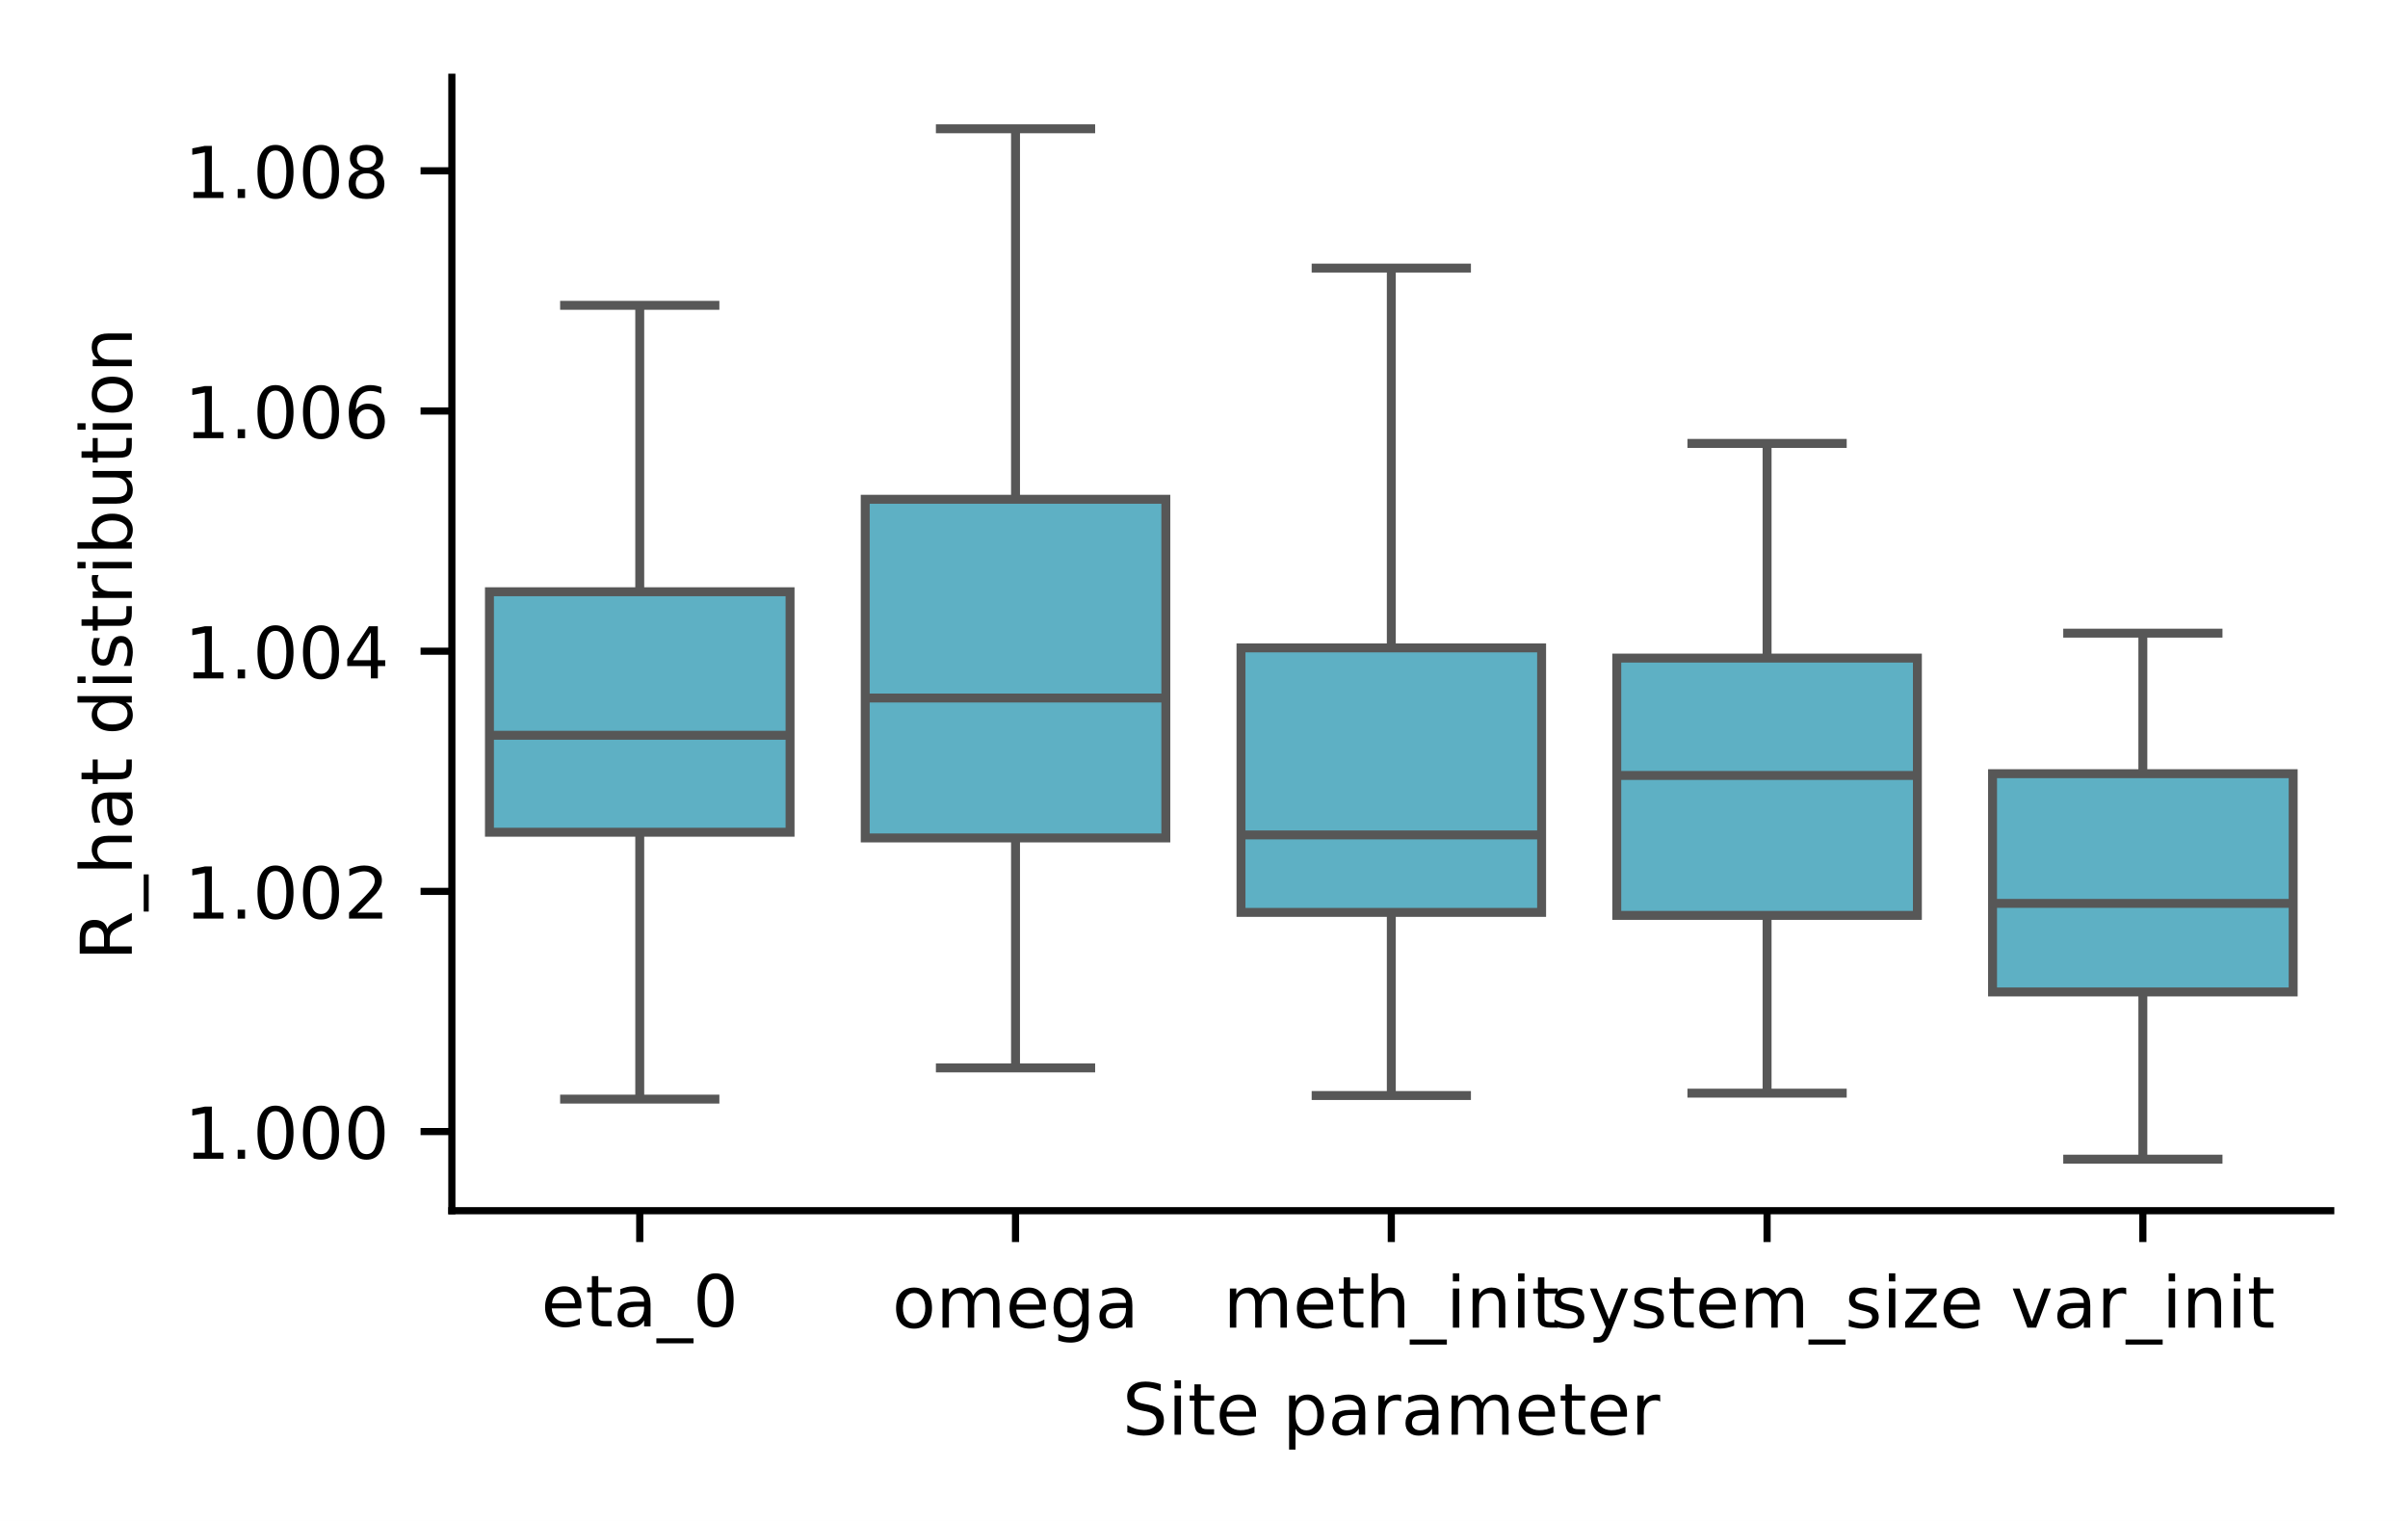
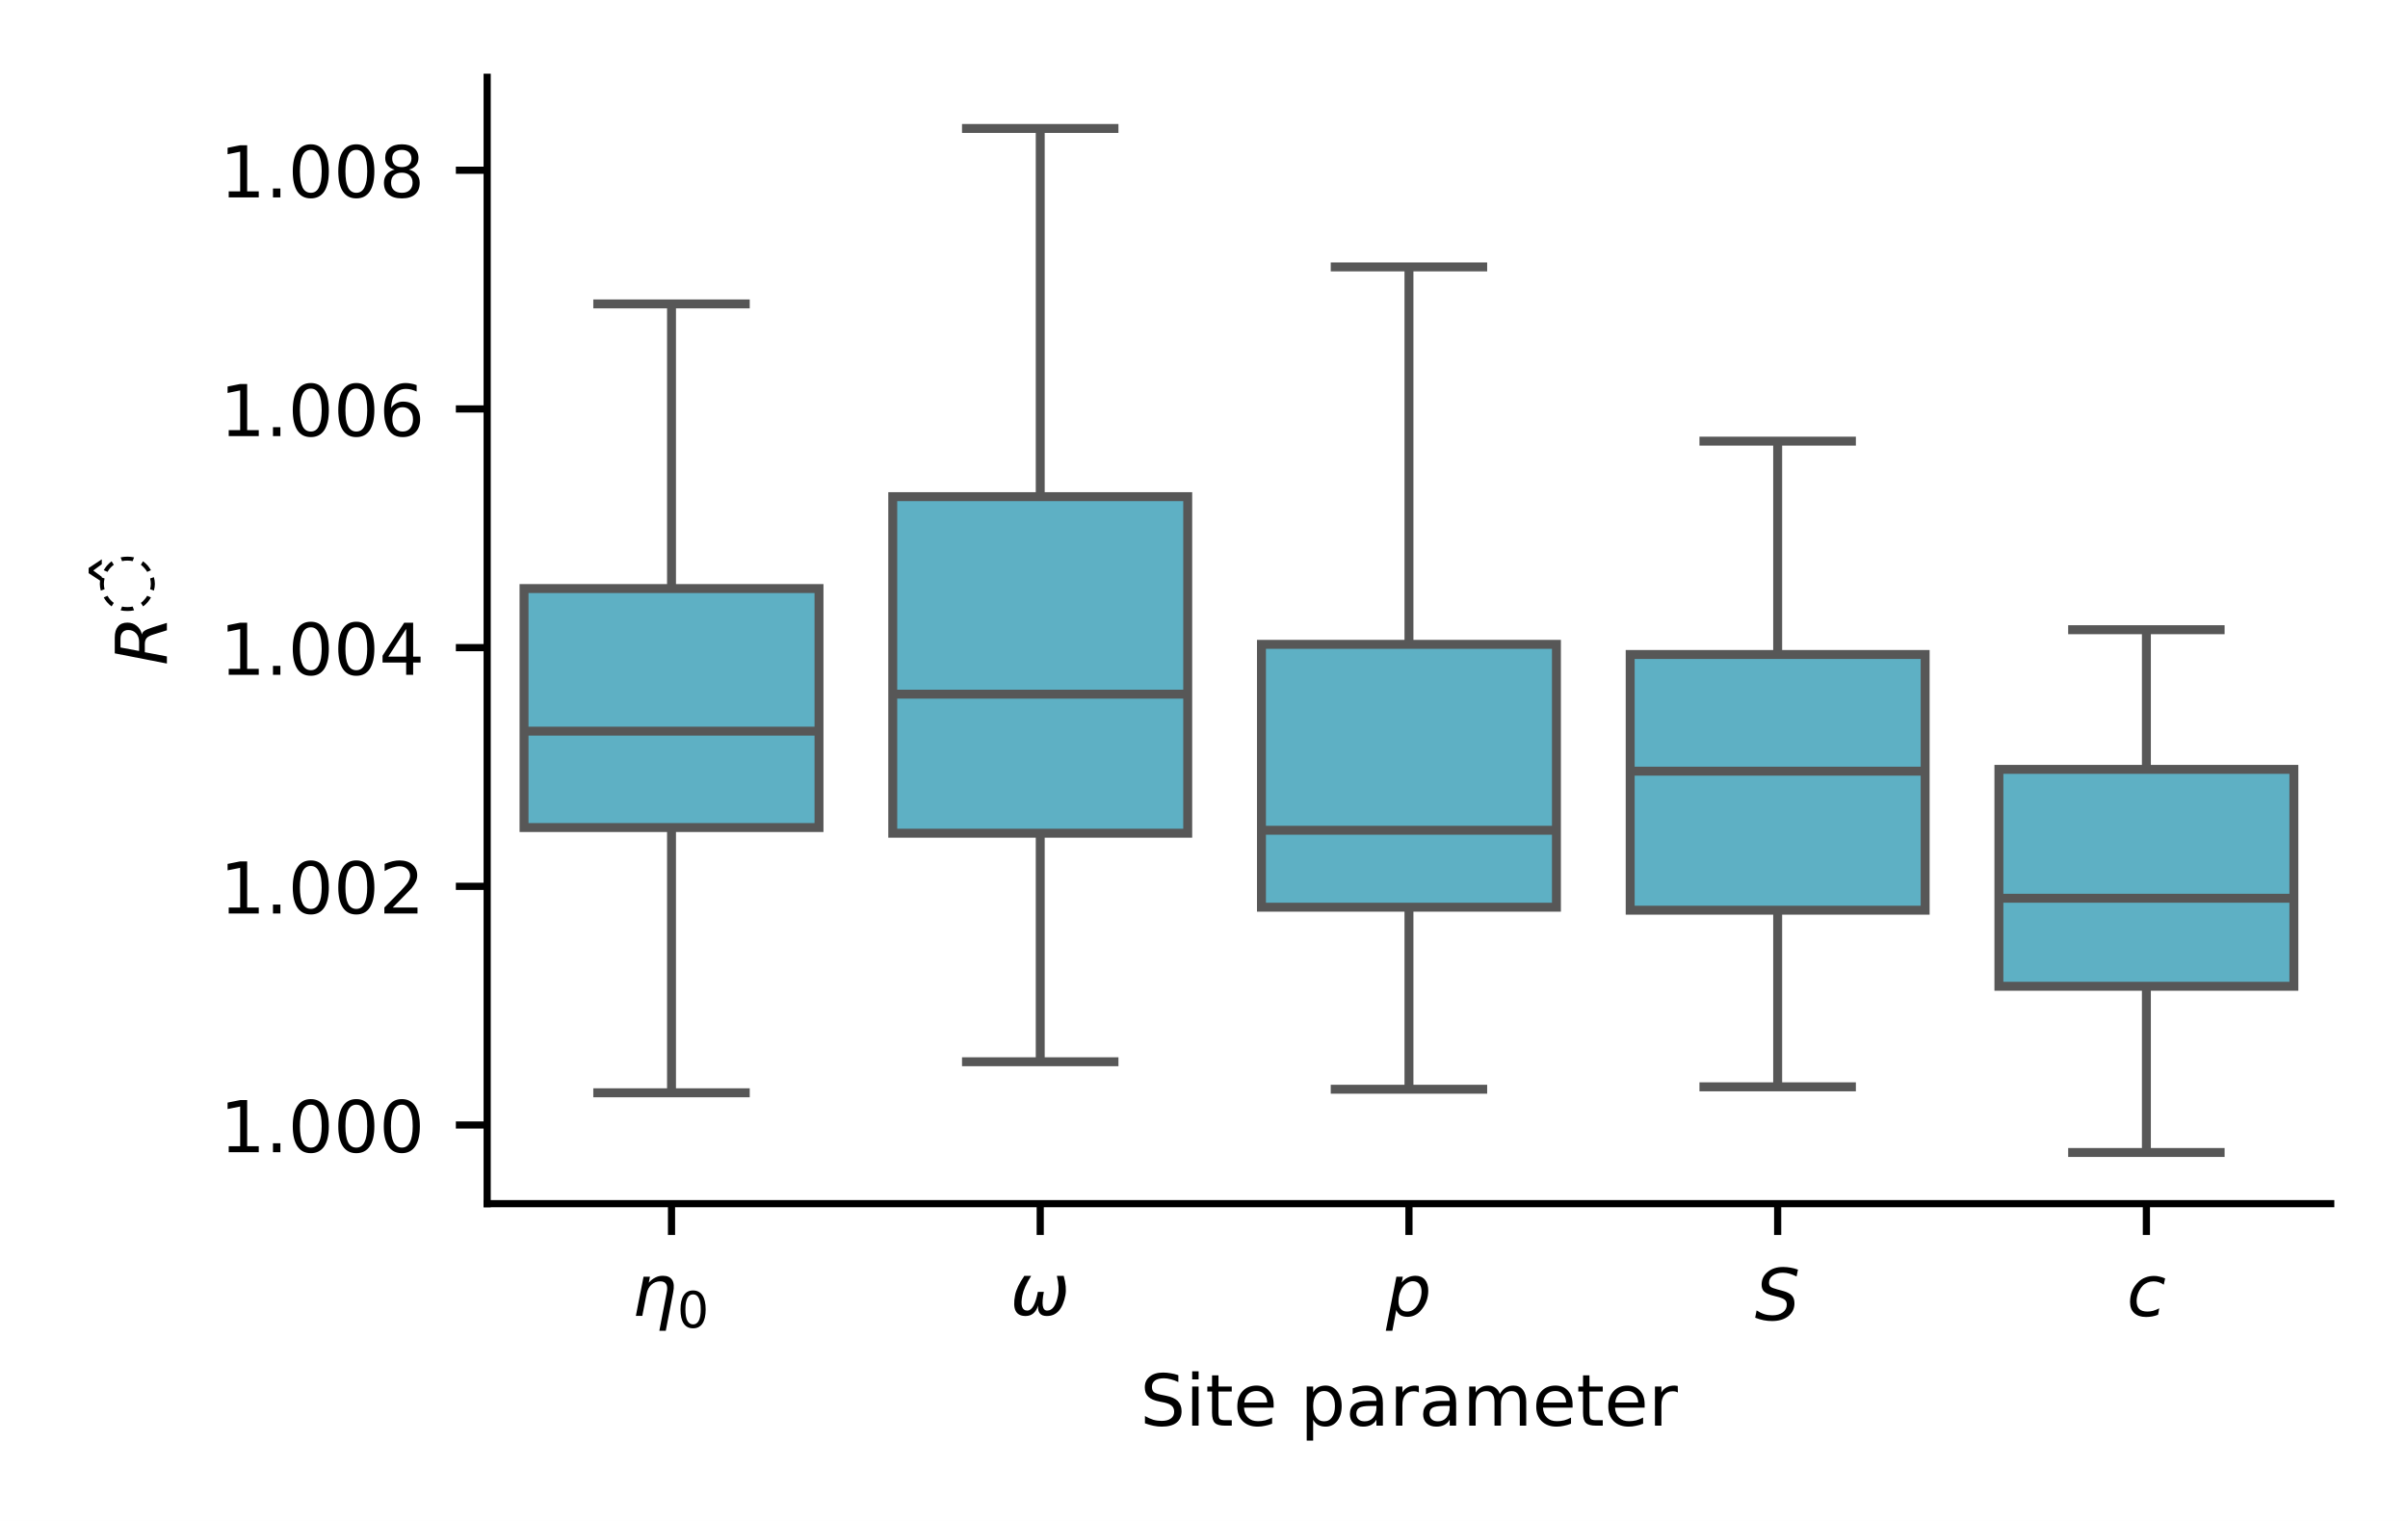
<svg xmlns="http://www.w3.org/2000/svg" xmlns:xlink="http://www.w3.org/1999/xlink" width="269.291pt" height="170.079pt" viewBox="0 0 269.291 170.079" version="1.1">
  <defs>
    <style type="text/css">*{stroke-linejoin: round; stroke-linecap: butt}</style>
  </defs>
  <g id="figure_1">
    <g id="patch_1">
      <path d="M 0 170.079  L 269.291 170.079  L 269.291 0  L 0 0  z " style="fill: #ffffff" />
    </g>
    <g id="axes_1">
      <g id="patch_2">
-         <path d="M 50.532 135.386  L 260.651 135.386  L 260.651 8.64  L 50.532 8.64  z " style="fill: #ffffff" />
+         <path d="M 54.48 134.599  L 260.651 134.599  L 260.651 8.64  L 54.48 8.64  z " style="fill: #ffffff" />
      </g>
      <g id="matplotlib.axis_1">
        <g id="xtick_1">
          <g id="line2d_1">
            <defs>
-               <path id="md2de5d0484" d="M 0 0  L 0 3.5  " style="stroke: #000000; stroke-width: 0.8" />
+               <path id="m9f28b1bbe3" d="M 0 0  L 0 3.5  " style="stroke: #000000; stroke-width: 0.8" />
            </defs>
            <g>
-               <use xlink:href="#md2de5d0484" x="71.544" y="135.386" style="stroke: #000000; stroke-width: 0.8" />
+               <use xlink:href="#m9f28b1bbe3" x="75.097" y="134.599" style="stroke: #000000; stroke-width: 0.8" />
            </g>
          </g>
          <g id="text_1">
-             <text style="font: 8px 'DejaVu Sans', 'Bitstream Vera Sans', 'Computer Modern Sans Serif', 'Lucida Grande', 'Verdana', 'Geneva', 'Lucid', 'Arial', 'Helvetica', 'Avant Garde', sans-serif; text-anchor: middle" x="71.544" y="148.324" transform="rotate(-0 71.54438 148.3237)">eta_0</text>
+             <g transform="translate(70.65713 147.6612)">
+               <text>
+                 <tspan style="font: oblique 8px 'DejaVu Sans'" x="0" y="-0.516">η</tspan>
+                 <tspan style="font: 5.6px 'DejaVu Sans'" x="5.07" y="0.797">0</tspan>
+               </text>
+             </g>
          </g>
        </g>
        <g id="xtick_2">
          <g id="line2d_2">
            <g>
-               <use xlink:href="#md2de5d0484" x="113.568" y="135.386" style="stroke: #000000; stroke-width: 0.8" />
+               <use xlink:href="#m9f28b1bbe3" x="116.331" y="134.599" style="stroke: #000000; stroke-width: 0.8" />
            </g>
          </g>
          <g id="text_2">
-             <text style="font: 8px 'DejaVu Sans', 'Bitstream Vera Sans', 'Computer Modern Sans Serif', 'Lucida Grande', 'Verdana', 'Geneva', 'Lucid', 'Arial', 'Helvetica', 'Avant Garde', sans-serif; text-anchor: middle" x="113.568" y="148.465" transform="rotate(-0 113.5682 148.465)">omega</text>
+             <g transform="translate(112.9714 147.6775)">
+               <text>
+                 <tspan style="font: oblique 8px 'DejaVu Sans'" x="0" y="-0.625">ω</tspan>
+               </text>
+             </g>
          </g>
        </g>
        <g id="xtick_3">
          <g id="line2d_3">
            <g>
-               <use xlink:href="#md2de5d0484" x="155.592" y="135.386" style="stroke: #000000; stroke-width: 0.8" />
+               <use xlink:href="#m9f28b1bbe3" x="157.566" y="134.599" style="stroke: #000000; stroke-width: 0.8" />
            </g>
          </g>
          <g id="text_3">
-             <text style="font: 8px 'DejaVu Sans', 'Bitstream Vera Sans', 'Computer Modern Sans Serif', 'Lucida Grande', 'Verdana', 'Geneva', 'Lucid', 'Arial', 'Helvetica', 'Avant Garde', sans-serif; text-anchor: middle" x="155.592" y="148.465" transform="rotate(-0 155.5919 148.465)">meth_init</text>
+             <g transform="translate(155.0057 147.6612)">
+               <text>
+                 <tspan style="font: oblique 8px 'DejaVu Sans'" x="0" y="-0.516">p</tspan>
+               </text>
+             </g>
          </g>
        </g>
        <g id="xtick_4">
          <g id="line2d_4">
            <g>
-               <use xlink:href="#md2de5d0484" x="197.616" y="135.386" style="stroke: #000000; stroke-width: 0.8" />
+               <use xlink:href="#m9f28b1bbe3" x="198.8" y="134.599" style="stroke: #000000; stroke-width: 0.8" />
            </g>
          </g>
          <g id="text_4">
-             <text style="font: 8px 'DejaVu Sans', 'Bitstream Vera Sans', 'Computer Modern Sans Serif', 'Lucida Grande', 'Verdana', 'Geneva', 'Lucid', 'Arial', 'Helvetica', 'Avant Garde', sans-serif; text-anchor: middle" x="197.616" y="148.465" transform="rotate(-0 197.6157 148.465)">system_size</text>
+             <g transform="translate(196.2399 147.6775)">
+               <text>
+                 <tspan style="font: oblique 8px 'DejaVu Sans'" x="0" y="-0.062">S</tspan>
+               </text>
+             </g>
          </g>
        </g>
        <g id="xtick_5">
          <g id="line2d_5">
            <g>
-               <use xlink:href="#md2de5d0484" x="239.639" y="135.386" style="stroke: #000000; stroke-width: 0.8" />
+               <use xlink:href="#m9f28b1bbe3" x="240.034" y="134.599" style="stroke: #000000; stroke-width: 0.8" />
            </g>
          </g>
          <g id="text_5">
-             <text style="font: 8px 'DejaVu Sans', 'Bitstream Vera Sans', 'Computer Modern Sans Serif', 'Lucida Grande', 'Verdana', 'Geneva', 'Lucid', 'Arial', 'Helvetica', 'Avant Garde', sans-serif; text-anchor: middle" x="239.639" y="148.465" transform="rotate(-0 239.6395 148.465)">var_init</text>
+             <g transform="translate(237.8342 147.6775)">
+               <text>
+                 <tspan style="font: oblique 8px 'DejaVu Sans'" x="0" y="-0.516">c</tspan>
+               </text>
+             </g>
          </g>
        </g>
        <g id="text_6">
-           <text style="font: 8px 'DejaVu Sans', 'Bitstream Vera Sans', 'Computer Modern Sans Serif', 'Lucida Grande', 'Verdana', 'Geneva', 'Lucid', 'Arial', 'Helvetica', 'Avant Garde', sans-serif; text-anchor: middle" x="155.592" y="160.43" transform="rotate(-0 155.5919 160.43)">Site parameter</text>
+           <text style="font: 8px 'DejaVu Sans', 'Bitstream Vera Sans', 'Computer Modern Sans Serif', 'Lucida Grande', 'Verdana', 'Geneva', 'Lucid', 'Arial', 'Helvetica', 'Avant Garde', sans-serif; text-anchor: middle" x="157.566" y="159.42" transform="rotate(-0 157.5657 159.42)">Site parameter</text>
        </g>
      </g>
      <g id="matplotlib.axis_2">
        <g id="ytick_1">
          <g id="line2d_6">
            <defs>
-               <path id="mb3d404c943" d="M 0 0  L -3.5 0  " style="stroke: #000000; stroke-width: 0.8" />
+               <path id="mcec5fb30a1" d="M 0 0  L -3.5 0  " style="stroke: #000000; stroke-width: 0.8" />
            </defs>
            <g>
-               <use xlink:href="#mb3d404c943" x="50.532" y="126.536" style="stroke: #000000; stroke-width: 0.8" />
+               <use xlink:href="#mcec5fb30a1" x="54.48" y="125.804" style="stroke: #000000; stroke-width: 0.8" />
            </g>
          </g>
          <g id="text_7">
-             <text style="font: 8px 'DejaVu Sans', 'Bitstream Vera Sans', 'Computer Modern Sans Serif', 'Lucida Grande', 'Verdana', 'Geneva', 'Lucid', 'Arial', 'Helvetica', 'Avant Garde', sans-serif; text-anchor: end" x="43.532" y="129.576" transform="rotate(-0 43.5325 129.5757)">1.000</text>
+             <text style="font: 8px 'DejaVu Sans', 'Bitstream Vera Sans', 'Computer Modern Sans Serif', 'Lucida Grande', 'Verdana', 'Geneva', 'Lucid', 'Arial', 'Helvetica', 'Avant Garde', sans-serif; text-anchor: end" x="47.48" y="128.843" transform="rotate(-0 47.48 128.8432)">1.000</text>
          </g>
        </g>
        <g id="ytick_2">
          <g id="line2d_7">
            <g>
-               <use xlink:href="#mb3d404c943" x="50.532" y="99.678" style="stroke: #000000; stroke-width: 0.8" />
+               <use xlink:href="#mcec5fb30a1" x="54.48" y="99.112" style="stroke: #000000; stroke-width: 0.8" />
            </g>
          </g>
          <g id="text_8">
-             <text style="font: 8px 'DejaVu Sans', 'Bitstream Vera Sans', 'Computer Modern Sans Serif', 'Lucida Grande', 'Verdana', 'Geneva', 'Lucid', 'Arial', 'Helvetica', 'Avant Garde', sans-serif; text-anchor: end" x="43.532" y="102.717" transform="rotate(-0 43.5325 102.717)">1.002</text>
+             <text style="font: 8px 'DejaVu Sans', 'Bitstream Vera Sans', 'Computer Modern Sans Serif', 'Lucida Grande', 'Verdana', 'Geneva', 'Lucid', 'Arial', 'Helvetica', 'Avant Garde', sans-serif; text-anchor: end" x="47.48" y="102.151" transform="rotate(-0 47.48 102.1513)">1.002</text>
          </g>
        </g>
        <g id="ytick_3">
          <g id="line2d_8">
            <g>
-               <use xlink:href="#mb3d404c943" x="50.532" y="72.819" style="stroke: #000000; stroke-width: 0.8" />
+               <use xlink:href="#mcec5fb30a1" x="54.48" y="72.42" style="stroke: #000000; stroke-width: 0.8" />
            </g>
          </g>
          <g id="text_9">
-             <text style="font: 8px 'DejaVu Sans', 'Bitstream Vera Sans', 'Computer Modern Sans Serif', 'Lucida Grande', 'Verdana', 'Geneva', 'Lucid', 'Arial', 'Helvetica', 'Avant Garde', sans-serif; text-anchor: end" x="43.532" y="75.858" transform="rotate(-0 43.5325 75.85826)">1.004</text>
+             <text style="font: 8px 'DejaVu Sans', 'Bitstream Vera Sans', 'Computer Modern Sans Serif', 'Lucida Grande', 'Verdana', 'Geneva', 'Lucid', 'Arial', 'Helvetica', 'Avant Garde', sans-serif; text-anchor: end" x="47.48" y="75.46" transform="rotate(-0 47.48 75.4595)">1.004</text>
          </g>
        </g>
        <g id="ytick_4">
          <g id="line2d_9">
            <g>
-               <use xlink:href="#mb3d404c943" x="50.532" y="45.96" style="stroke: #000000; stroke-width: 0.8" />
+               <use xlink:href="#mcec5fb30a1" x="54.48" y="45.728" style="stroke: #000000; stroke-width: 0.8" />
            </g>
          </g>
          <g id="text_10">
-             <text style="font: 8px 'DejaVu Sans', 'Bitstream Vera Sans', 'Computer Modern Sans Serif', 'Lucida Grande', 'Verdana', 'Geneva', 'Lucid', 'Arial', 'Helvetica', 'Avant Garde', sans-serif; text-anchor: end" x="43.532" y="49" transform="rotate(-0 43.5325 48.99955)">1.006</text>
+             <text style="font: 8px 'DejaVu Sans', 'Bitstream Vera Sans', 'Computer Modern Sans Serif', 'Lucida Grande', 'Verdana', 'Geneva', 'Lucid', 'Arial', 'Helvetica', 'Avant Garde', sans-serif; text-anchor: end" x="47.48" y="48.768" transform="rotate(-0 47.48 48.76767)">1.006</text>
          </g>
        </g>
        <g id="ytick_5">
          <g id="line2d_10">
            <g>
-               <use xlink:href="#mb3d404c943" x="50.532" y="19.101" style="stroke: #000000; stroke-width: 0.8" />
+               <use xlink:href="#mcec5fb30a1" x="54.48" y="19.036" style="stroke: #000000; stroke-width: 0.8" />
            </g>
          </g>
          <g id="text_11">
-             <text style="font: 8px 'DejaVu Sans', 'Bitstream Vera Sans', 'Computer Modern Sans Serif', 'Lucida Grande', 'Verdana', 'Geneva', 'Lucid', 'Arial', 'Helvetica', 'Avant Garde', sans-serif; text-anchor: end" x="43.532" y="22.141" transform="rotate(-0 43.5325 22.14084)">1.008</text>
+             <text style="font: 8px 'DejaVu Sans', 'Bitstream Vera Sans', 'Computer Modern Sans Serif', 'Lucida Grande', 'Verdana', 'Geneva', 'Lucid', 'Arial', 'Helvetica', 'Avant Garde', sans-serif; text-anchor: end" x="47.48" y="22.076" transform="rotate(-0 47.48 22.07584)">1.008</text>
          </g>
        </g>
        <g id="text_12">
-           <text style="font: 8px 'DejaVu Sans', 'Bitstream Vera Sans', 'Computer Modern Sans Serif', 'Lucida Grande', 'Verdana', 'Geneva', 'Lucid', 'Arial', 'Helvetica', 'Avant Garde', sans-serif; text-anchor: middle" x="14.744" y="72.013" transform="rotate(-90 14.74375 72.01312)">R_hat distribution</text>
+           <g transform="translate(18.91375 74.41937) rotate(-90)">
+             <text>
+               <tspan style="font: 8px 'DejaVu Sans'" x="5.64" y="-2.594">̂</tspan>
+               <tspan style="font: oblique 8px 'DejaVu Sans'" x="0" y="-0.25">R</tspan>
+             </text>
+           </g>
        </g>
      </g>
      <g id="patch_3">
-         <path d="M 54.735 93.064  L 88.354 93.064  L 88.354 66.171  L 54.735 66.171  L 54.735 93.064  z " clip-path="url(#p9f9dc7a870)" style="fill: #5eb0c4; stroke: #575757; stroke-linejoin: miter" />
+         <path d="M 58.603 92.539  L 91.591 92.539  L 91.591 65.814  L 58.603 65.814  L 58.603 92.539  z " clip-path="url(#pdf96253f95)" style="fill: #5eb0c4; stroke: #575757; stroke-linejoin: miter" />
      </g>
      <g id="line2d_11">
-         <path d="M 71.544 93.064  L 71.544 122.91  " clip-path="url(#p9f9dc7a870)" style="fill: none; stroke: #575757" />
+         <path d="M 75.097 92.539  L 75.097 122.2  " clip-path="url(#pdf96253f95)" style="fill: none; stroke: #575757" />
      </g>
      <g id="line2d_12">
-         <path d="M 71.544 66.171  L 71.544 34.142  " clip-path="url(#p9f9dc7a870)" style="fill: none; stroke: #575757" />
+         <path d="M 75.097 65.814  L 75.097 33.984  " clip-path="url(#pdf96253f95)" style="fill: none; stroke: #575757" />
      </g>
      <g id="line2d_13">
-         <path d="M 63.14 122.91  L 79.949 122.91  " clip-path="url(#p9f9dc7a870)" style="fill: none; stroke: #575757; stroke-linecap: square" />
+         <path d="M 66.85 122.2  L 83.344 122.2  " clip-path="url(#pdf96253f95)" style="fill: none; stroke: #575757; stroke-linecap: square" />
      </g>
      <g id="line2d_14">
-         <path d="M 63.14 34.142  L 79.949 34.142  " clip-path="url(#p9f9dc7a870)" style="fill: none; stroke: #575757; stroke-linecap: square" />
+         <path d="M 66.85 33.984  L 83.344 33.984  " clip-path="url(#pdf96253f95)" style="fill: none; stroke: #575757; stroke-linecap: square" />
      </g>
      <g id="patch_4">
-         <path d="M 96.759 93.702  L 130.378 93.702  L 130.378 55.831  L 96.759 55.831  L 96.759 93.702  z " clip-path="url(#p9f9dc7a870)" style="fill: #5eb0c4; stroke: #575757; stroke-linejoin: miter" />
+         <path d="M 99.838 93.173  L 132.825 93.173  L 132.825 55.538  L 99.838 55.538  L 99.838 93.173  z " clip-path="url(#pdf96253f95)" style="fill: #5eb0c4; stroke: #575757; stroke-linejoin: miter" />
      </g>
      <g id="line2d_15">
-         <path d="M 113.568 93.702  L 113.568 119.419  " clip-path="url(#p9f9dc7a870)" style="fill: none; stroke: #575757" />
+         <path d="M 116.331 93.173  L 116.331 118.73  " clip-path="url(#pdf96253f95)" style="fill: none; stroke: #575757" />
      </g>
      <g id="line2d_16">
-         <path d="M 113.568 55.831  L 113.568 14.401  " clip-path="url(#p9f9dc7a870)" style="fill: none; stroke: #575757" />
+         <path d="M 116.331 55.538  L 116.331 14.365  " clip-path="url(#pdf96253f95)" style="fill: none; stroke: #575757" />
      </g>
      <g id="line2d_17">
-         <path d="M 105.163 119.419  L 121.973 119.419  " clip-path="url(#p9f9dc7a870)" style="fill: none; stroke: #575757; stroke-linecap: square" />
+         <path d="M 108.085 118.73  L 124.578 118.73  " clip-path="url(#pdf96253f95)" style="fill: none; stroke: #575757; stroke-linecap: square" />
      </g>
      <g id="line2d_18">
-         <path d="M 105.163 14.401  L 121.973 14.401  " clip-path="url(#p9f9dc7a870)" style="fill: none; stroke: #575757; stroke-linecap: square" />
+         <path d="M 108.085 14.365  L 124.578 14.365  " clip-path="url(#pdf96253f95)" style="fill: none; stroke: #575757; stroke-linecap: square" />
      </g>
      <g id="patch_5">
-         <path d="M 138.782 102.028  L 172.401 102.028  L 172.401 72.45  L 138.782 72.45  L 138.782 102.028  z " clip-path="url(#p9f9dc7a870)" style="fill: #5eb0c4; stroke: #575757; stroke-linejoin: miter" />
+         <path d="M 141.072 101.447  L 174.059 101.447  L 174.059 72.053  L 141.072 72.053  L 141.072 101.447  z " clip-path="url(#pdf96253f95)" style="fill: #5eb0c4; stroke: #575757; stroke-linejoin: miter" />
      </g>
      <g id="line2d_19">
-         <path d="M 155.592 102.028  L 155.592 122.507  " clip-path="url(#p9f9dc7a870)" style="fill: none; stroke: #575757" />
+         <path d="M 157.566 101.447  L 157.566 121.8  " clip-path="url(#pdf96253f95)" style="fill: none; stroke: #575757" />
      </g>
      <g id="line2d_20">
-         <path d="M 155.592 72.45  L 155.592 29.979  " clip-path="url(#p9f9dc7a870)" style="fill: none; stroke: #575757" />
+         <path d="M 157.566 72.053  L 157.566 29.847  " clip-path="url(#pdf96253f95)" style="fill: none; stroke: #575757" />
      </g>
      <g id="line2d_21">
-         <path d="M 147.187 122.507  L 163.997 122.507  " clip-path="url(#p9f9dc7a870)" style="fill: none; stroke: #575757; stroke-linecap: square" />
+         <path d="M 149.319 121.8  L 165.813 121.8  " clip-path="url(#pdf96253f95)" style="fill: none; stroke: #575757; stroke-linecap: square" />
      </g>
      <g id="line2d_22">
-         <path d="M 147.187 29.979  L 163.997 29.979  " clip-path="url(#p9f9dc7a870)" style="fill: none; stroke: #575757; stroke-linecap: square" />
+         <path d="M 149.319 29.847  L 165.813 29.847  " clip-path="url(#pdf96253f95)" style="fill: none; stroke: #575757; stroke-linecap: square" />
      </g>
      <g id="patch_6">
-         <path d="M 180.806 102.363  L 214.425 102.363  L 214.425 73.591  L 180.806 73.591  L 180.806 102.363  z " clip-path="url(#p9f9dc7a870)" style="fill: #5eb0c4; stroke: #575757; stroke-linejoin: miter" />
+         <path d="M 182.306 101.781  L 215.294 101.781  L 215.294 73.188  L 182.306 73.188  L 182.306 101.781  z " clip-path="url(#pdf96253f95)" style="fill: #5eb0c4; stroke: #575757; stroke-linejoin: miter" />
      </g>
      <g id="line2d_23">
-         <path d="M 197.616 102.363  L 197.616 122.239  " clip-path="url(#p9f9dc7a870)" style="fill: none; stroke: #575757" />
+         <path d="M 198.8 101.781  L 198.8 121.533  " clip-path="url(#pdf96253f95)" style="fill: none; stroke: #575757" />
      </g>
      <g id="line2d_24">
-         <path d="M 197.616 73.591  L 197.616 49.586  " clip-path="url(#p9f9dc7a870)" style="fill: none; stroke: #575757" />
+         <path d="M 198.8 73.188  L 198.8 49.332  " clip-path="url(#pdf96253f95)" style="fill: none; stroke: #575757" />
      </g>
      <g id="line2d_25">
-         <path d="M 189.211 122.239  L 206.02 122.239  " clip-path="url(#p9f9dc7a870)" style="fill: none; stroke: #575757; stroke-linecap: square" />
+         <path d="M 190.553 121.533  L 207.047 121.533  " clip-path="url(#pdf96253f95)" style="fill: none; stroke: #575757; stroke-linecap: square" />
      </g>
      <g id="line2d_26">
-         <path d="M 189.211 49.586  L 206.02 49.586  " clip-path="url(#p9f9dc7a870)" style="fill: none; stroke: #575757; stroke-linecap: square" />
+         <path d="M 190.553 49.332  L 207.047 49.332  " clip-path="url(#pdf96253f95)" style="fill: none; stroke: #575757; stroke-linecap: square" />
      </g>
      <g id="patch_7">
-         <path d="M 222.83 110.925  L 256.449 110.925  L 256.449 86.517  L 222.83 86.517  L 222.83 110.925  z " clip-path="url(#p9f9dc7a870)" style="fill: #5eb0c4; stroke: #575757; stroke-linejoin: miter" />
+         <path d="M 223.54 110.289  L 256.528 110.289  L 256.528 86.033  L 223.54 86.033  L 223.54 110.289  z " clip-path="url(#pdf96253f95)" style="fill: #5eb0c4; stroke: #575757; stroke-linejoin: miter" />
      </g>
      <g id="line2d_27">
-         <path d="M 239.639 110.925  L 239.639 129.625  " clip-path="url(#p9f9dc7a870)" style="fill: none; stroke: #575757" />
+         <path d="M 240.034 110.289  L 240.034 128.873  " clip-path="url(#pdf96253f95)" style="fill: none; stroke: #575757" />
      </g>
      <g id="line2d_28">
-         <path d="M 239.639 86.517  L 239.639 70.804  " clip-path="url(#p9f9dc7a870)" style="fill: none; stroke: #575757" />
+         <path d="M 240.034 86.033  L 240.034 70.418  " clip-path="url(#pdf96253f95)" style="fill: none; stroke: #575757" />
      </g>
      <g id="line2d_29">
-         <path d="M 231.235 129.625  L 248.044 129.625  " clip-path="url(#p9f9dc7a870)" style="fill: none; stroke: #575757; stroke-linecap: square" />
+         <path d="M 231.787 128.873  L 248.281 128.873  " clip-path="url(#pdf96253f95)" style="fill: none; stroke: #575757; stroke-linecap: square" />
      </g>
      <g id="line2d_30">
-         <path d="M 231.235 70.804  L 248.044 70.804  " clip-path="url(#p9f9dc7a870)" style="fill: none; stroke: #575757; stroke-linecap: square" />
+         <path d="M 231.787 70.418  L 248.281 70.418  " clip-path="url(#pdf96253f95)" style="fill: none; stroke: #575757; stroke-linecap: square" />
      </g>
      <g id="line2d_31">
-         <path d="M 54.735 82.219  L 88.354 82.219  " clip-path="url(#p9f9dc7a870)" style="fill: none; stroke: #575757" />
+         <path d="M 58.603 81.762  L 91.591 81.762  " clip-path="url(#pdf96253f95)" style="fill: none; stroke: #575757" />
      </g>
      <g id="line2d_32">
-         <path d="M 96.759 78.056  L 130.378 78.056  " clip-path="url(#p9f9dc7a870)" style="fill: none; stroke: #575757" />
+         <path d="M 99.838 77.625  L 132.825 77.625  " clip-path="url(#pdf96253f95)" style="fill: none; stroke: #575757" />
      </g>
      <g id="line2d_33">
-         <path d="M 138.782 93.366  L 172.401 93.366  " clip-path="url(#p9f9dc7a870)" style="fill: none; stroke: #575757" />
+         <path d="M 141.072 92.839  L 174.059 92.839  " clip-path="url(#pdf96253f95)" style="fill: none; stroke: #575757" />
      </g>
      <g id="line2d_34">
-         <path d="M 180.806 86.718  L 214.425 86.718  " clip-path="url(#p9f9dc7a870)" style="fill: none; stroke: #575757" />
+         <path d="M 182.306 86.233  L 215.294 86.233  " clip-path="url(#pdf96253f95)" style="fill: none; stroke: #575757" />
      </g>
      <g id="line2d_35">
-         <path d="M 222.83 101.021  L 256.449 101.021  " clip-path="url(#p9f9dc7a870)" style="fill: none; stroke: #575757" />
+         <path d="M 223.54 100.447  L 256.528 100.447  " clip-path="url(#pdf96253f95)" style="fill: none; stroke: #575757" />
      </g>
      <g id="patch_8">
-         <path d="M 50.532 135.386  L 50.532 8.64  " style="fill: none; stroke: #000000; stroke-width: 0.8; stroke-linejoin: miter; stroke-linecap: square" />
+         <path d="M 54.48 134.599  L 54.48 8.64  " style="fill: none; stroke: #000000; stroke-width: 0.8; stroke-linejoin: miter; stroke-linecap: square" />
      </g>
      <g id="patch_9">
-         <path d="M 50.532 135.386  L 260.651 135.386  " style="fill: none; stroke: #000000; stroke-width: 0.8; stroke-linejoin: miter; stroke-linecap: square" />
+         <path d="M 54.48 134.599  L 260.651 134.599  " style="fill: none; stroke: #000000; stroke-width: 0.8; stroke-linejoin: miter; stroke-linecap: square" />
      </g>
    </g>
  </g>
  <defs>
-     <clipPath id="p9f9dc7a870">
-       <rect x="50.532" y="8.64" width="210.119" height="126.746" />
+     <clipPath id="pdf96253f95">
+       <rect x="54.48" y="8.64" width="206.171" height="125.959" />
    </clipPath>
  </defs>
</svg>
